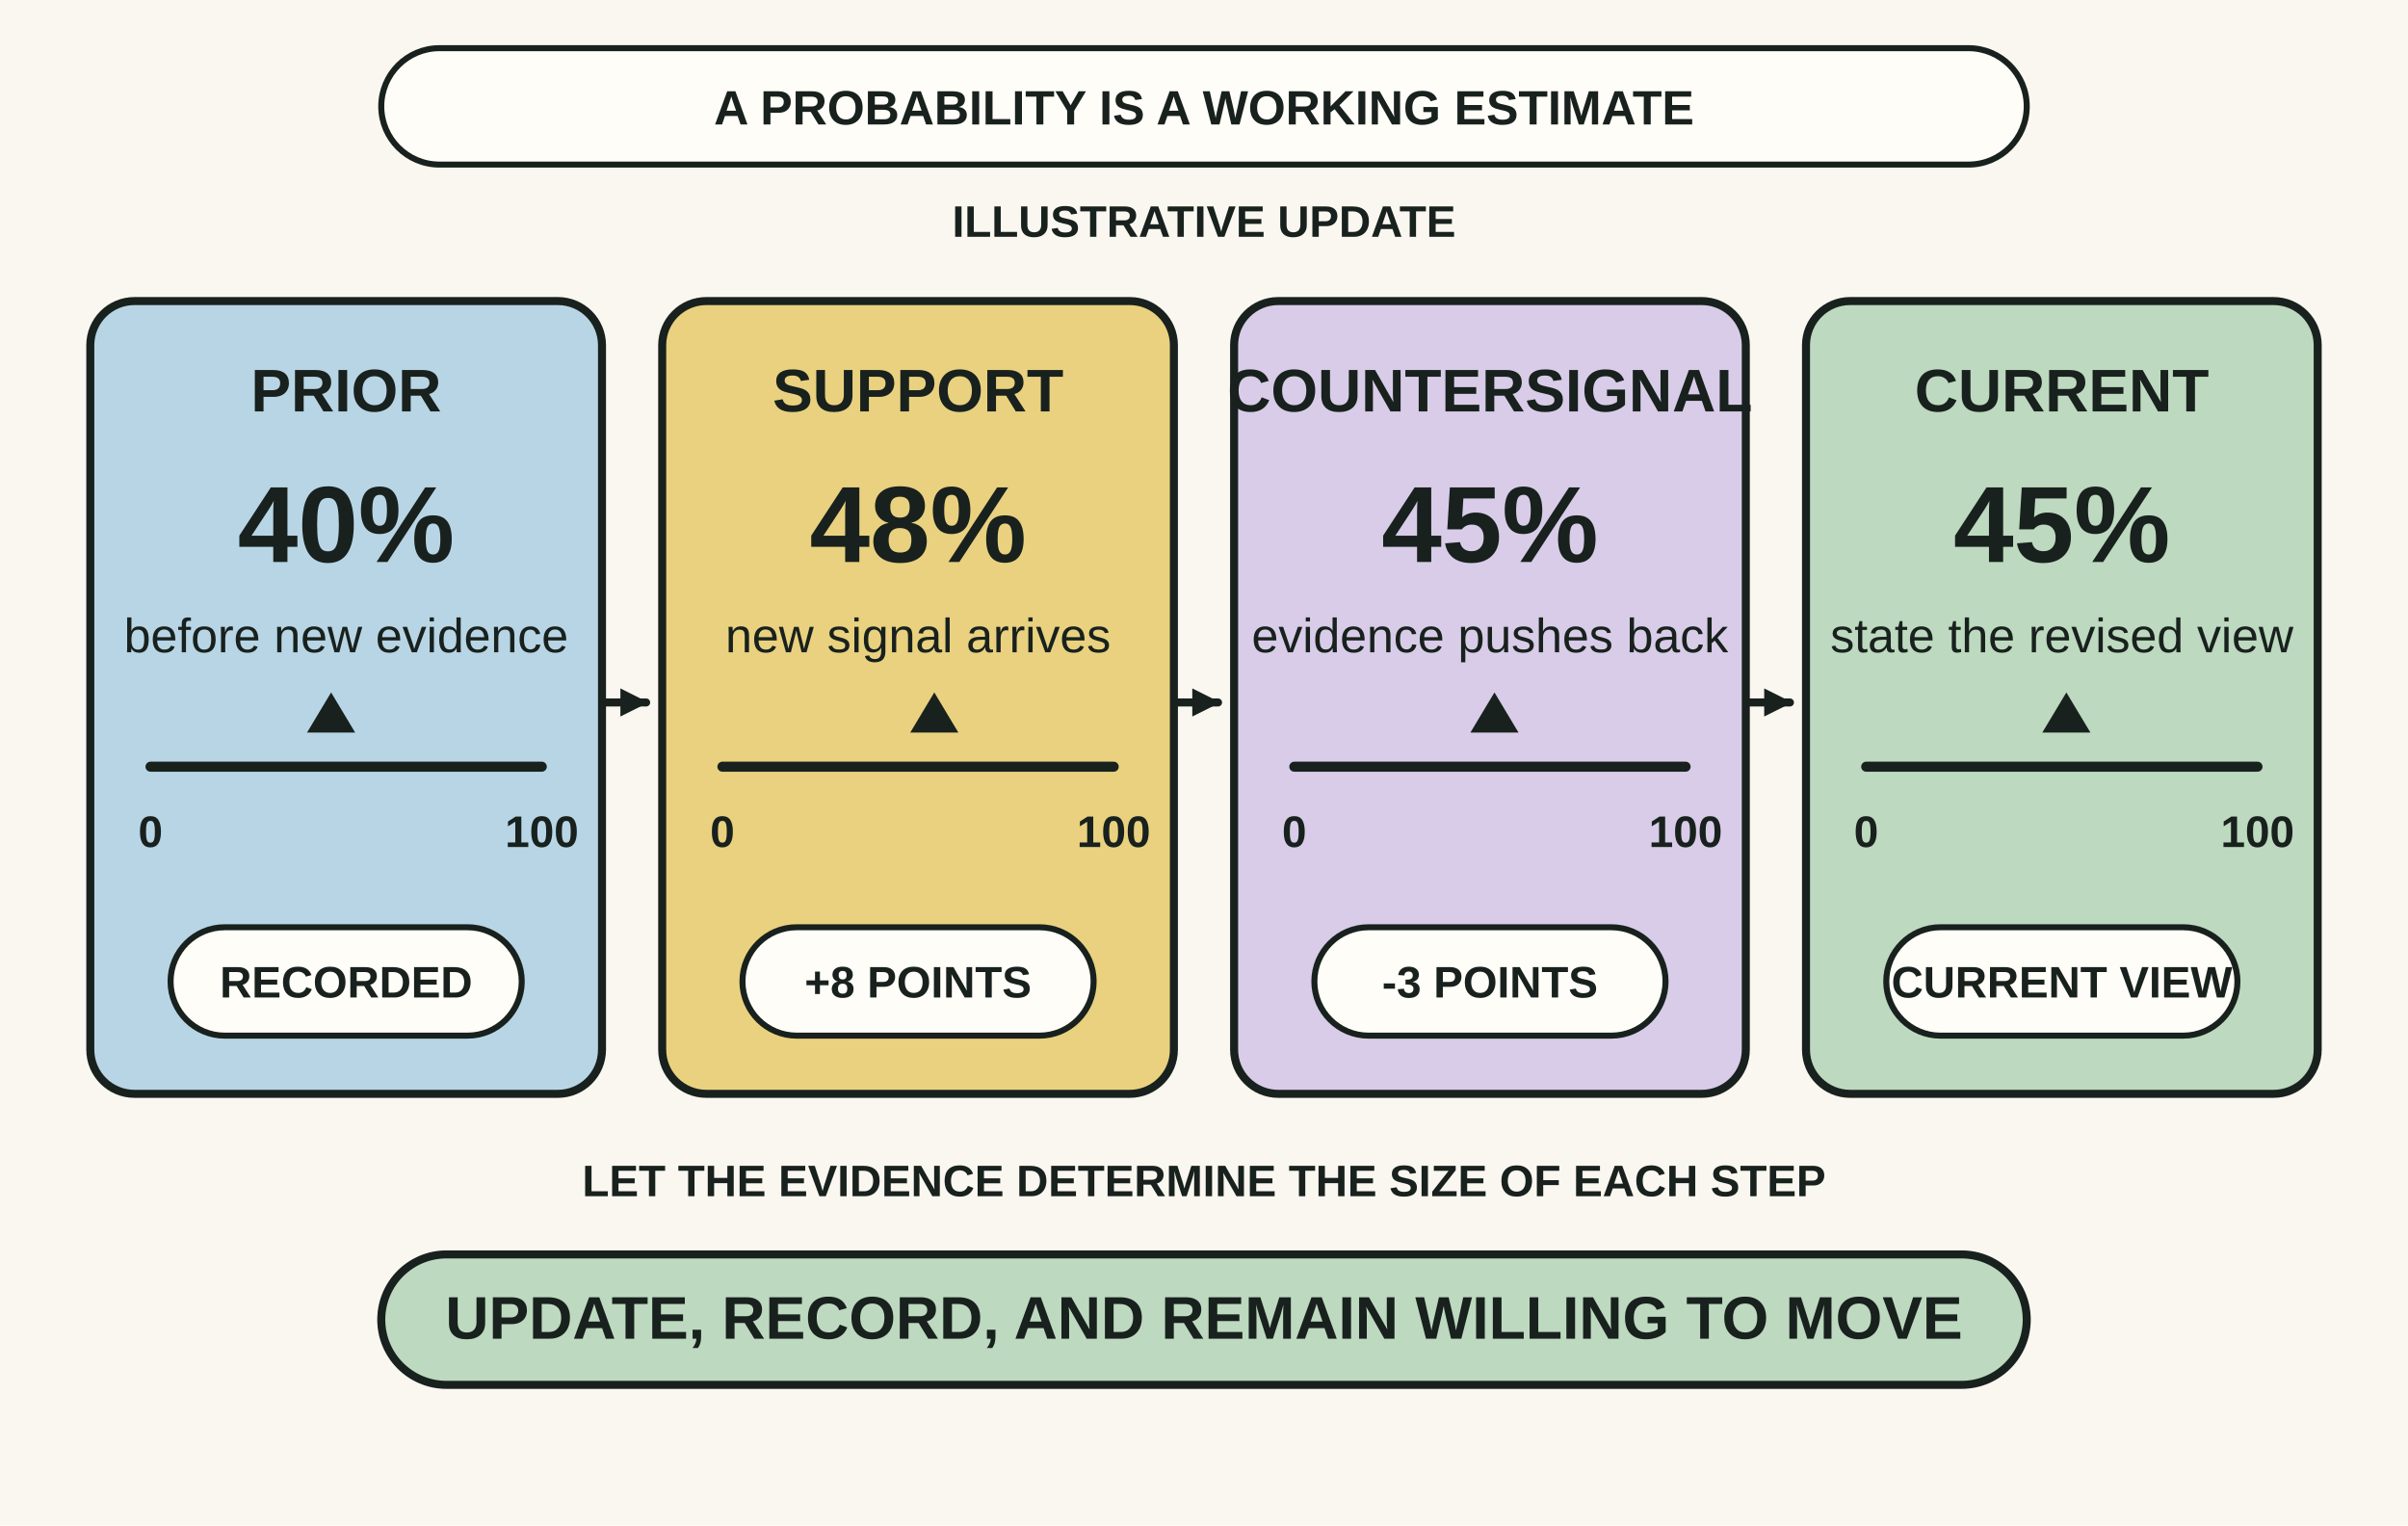
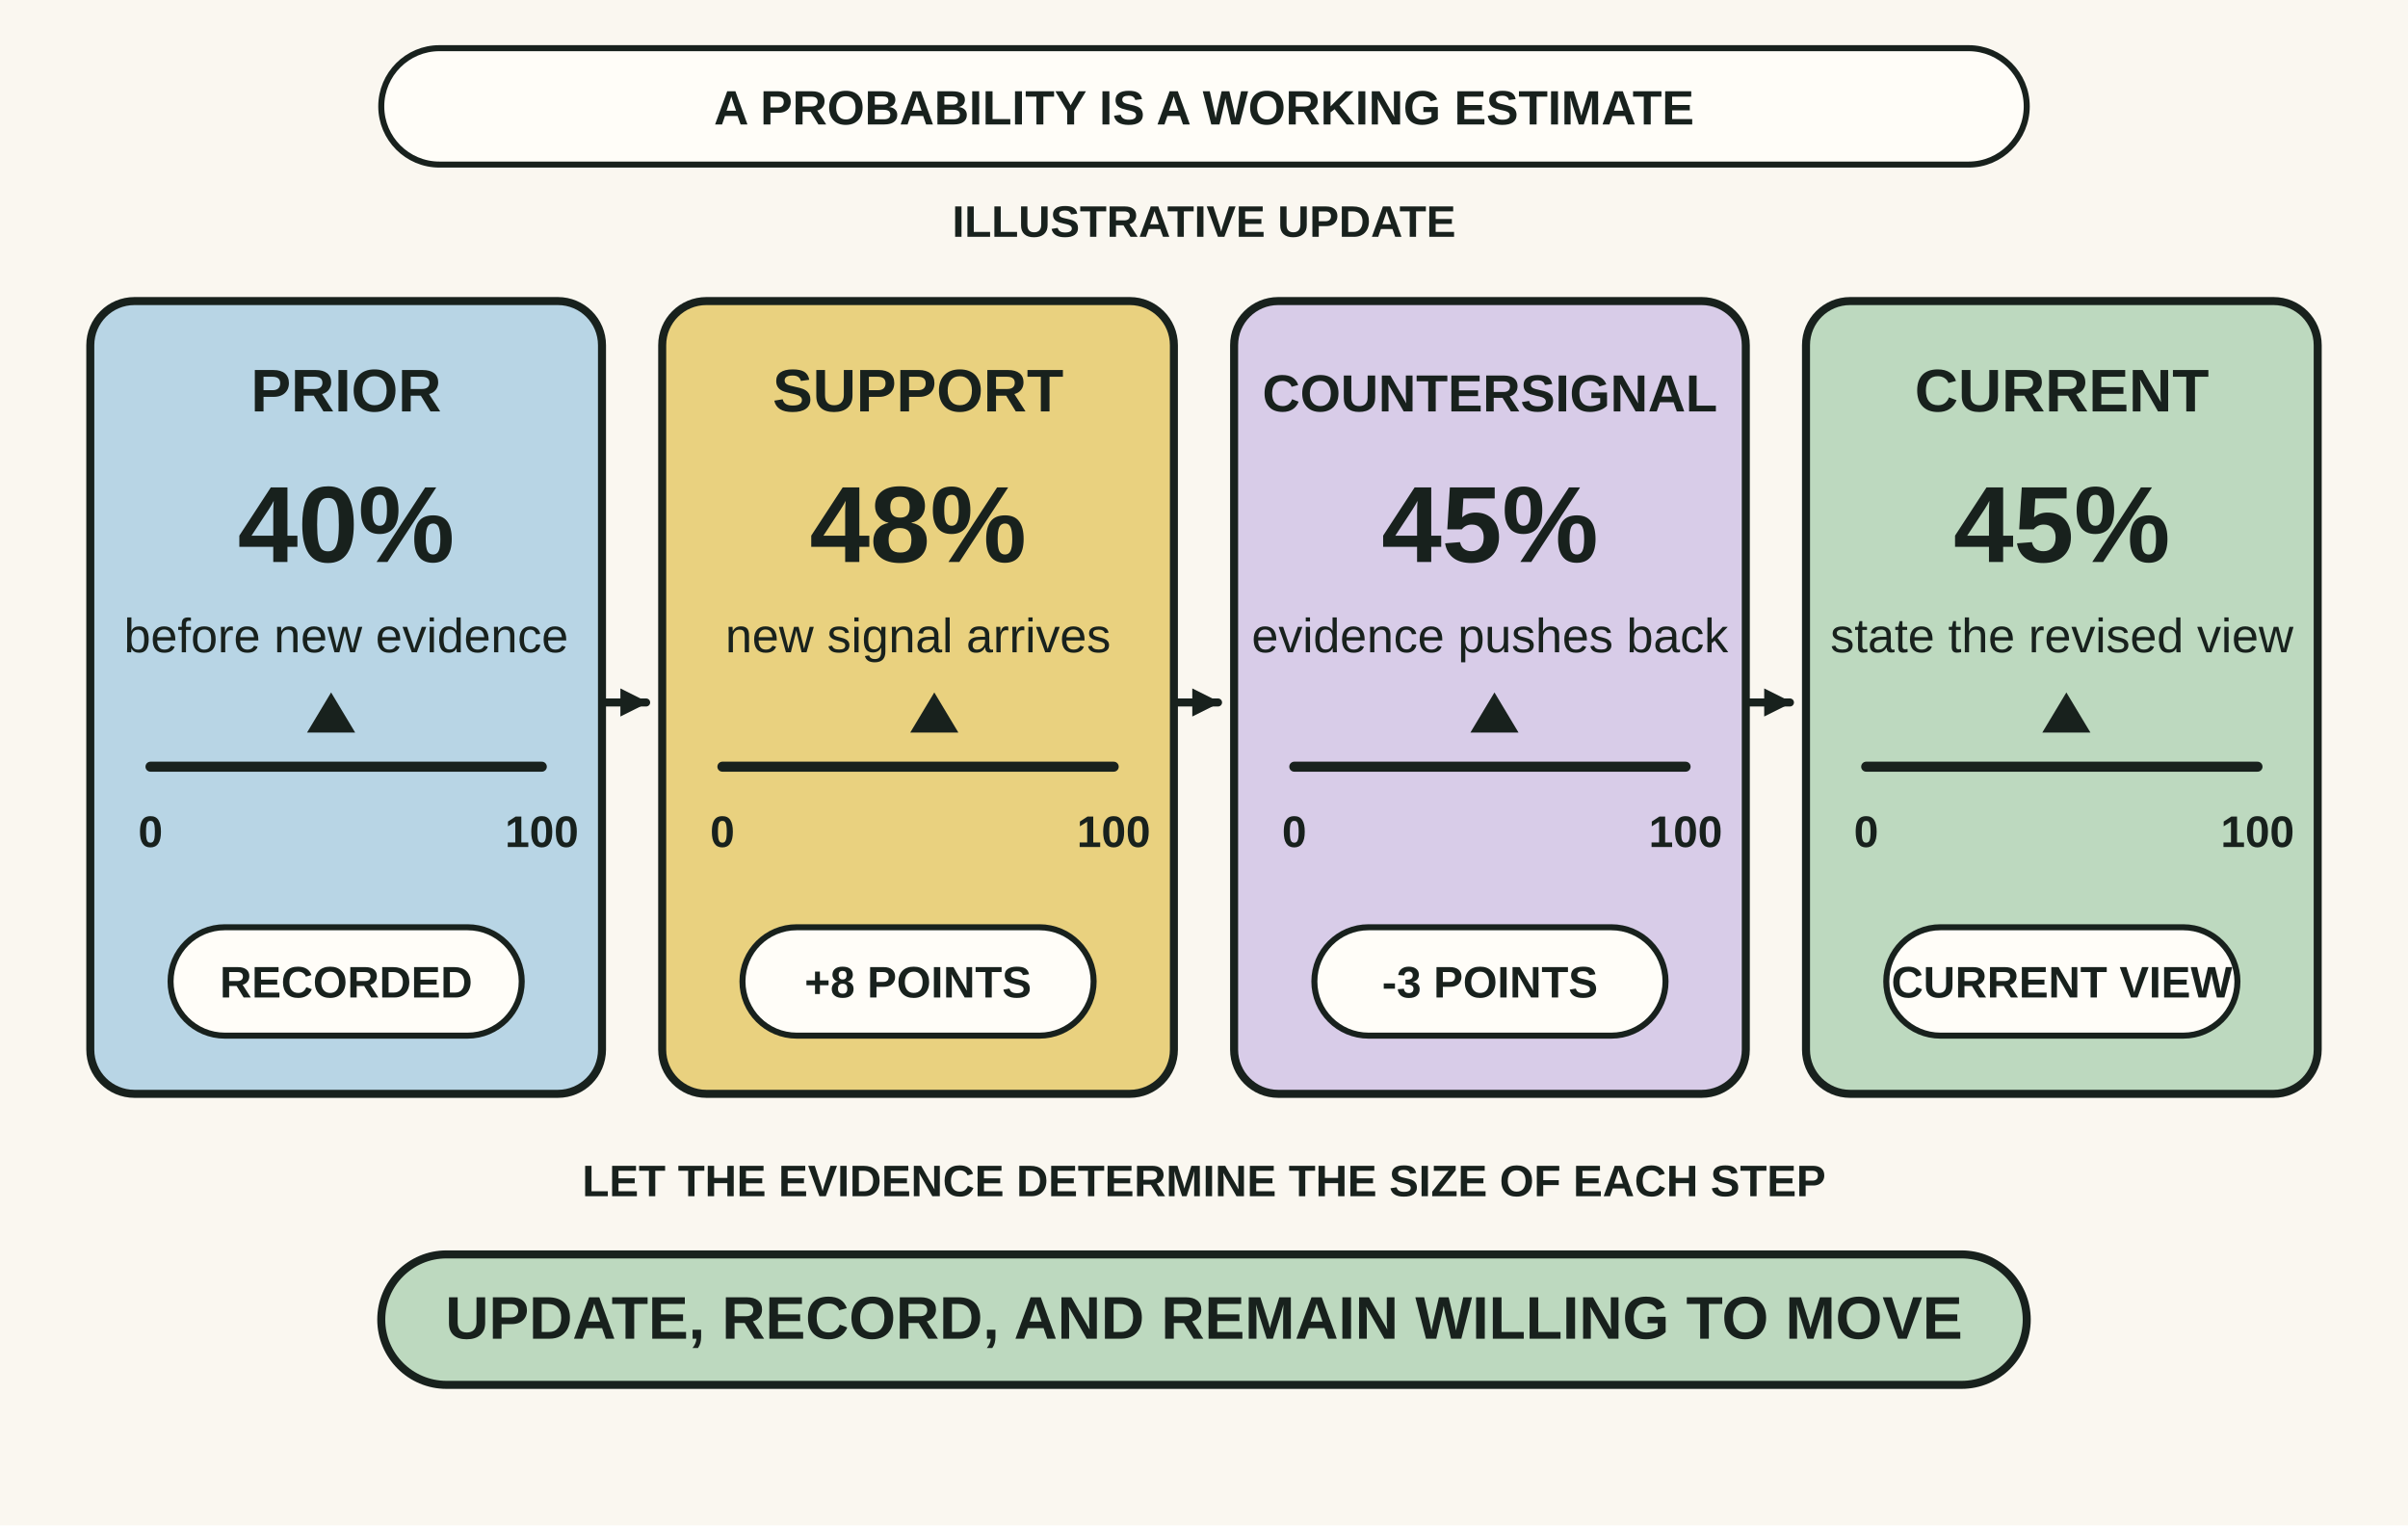
<svg xmlns="http://www.w3.org/2000/svg" viewBox="0 0 1200 760" role="img" aria-labelledby="superforecasting-update-title superforecasting-update-desc">
  <defs>
    <marker id="superforecasting-update-arrow" viewBox="0 0 12 12" refX="11" refY="6" markerWidth="14" markerHeight="14" markerUnits="userSpaceOnUse" orient="auto">
      <path d="M0 0L12 6L0 12Z" fill="#18211d" />
    </marker>
    <style>
      text { font-family: Arial, sans-serif; fill: #18211d; }
      .heading { font-size: 30px; font-weight: 700; }
+       .compact { font-size: 26px; font-weight: 700; }
      .number { font-size: 54px; font-weight: 700; }
      .body { font-size: 24px; }
      .small { font-size: 22px; font-weight: 700; }
      .card { stroke: #18211d; stroke-width: 4; }
      .line { fill: none; stroke: #18211d; stroke-width: 4; stroke-linecap: round; stroke-linejoin: round; }
    </style>
  </defs>
  <rect width="1200" height="760" fill="#faf7f0" />
  <rect x="190" y="24" width="820" height="58" rx="29" fill="#fffdf8" stroke="#18211d" stroke-width="3" />
  <text class="body" x="600" y="62" text-anchor="middle" font-weight="700">A PROBABILITY IS A WORKING ESTIMATE</text>
  <text class="small" x="600" y="118" text-anchor="middle">ILLUSTRATIVE UPDATE</text>
  <path class="line" d="M300 350H322" marker-end="url(#superforecasting-update-arrow)" />
  <path class="line" d="M585 350H607" marker-end="url(#superforecasting-update-arrow)" />
  <path class="line" d="M870 350H892" marker-end="url(#superforecasting-update-arrow)" />
  <rect class="card" x="45" y="150" width="255" height="395" rx="22" fill="#b8d5e5" />
  <text class="heading" x="172.5" y="205" text-anchor="middle">PRIOR</text>
  <text class="number" x="172.5" y="280" text-anchor="middle">40%</text>
  <text class="body" x="172.5" y="325" text-anchor="middle">before new evidence</text>
  <line x1="75" y1="382" x2="270" y2="382" stroke="#18211d" stroke-width="5" stroke-linecap="round" />
  <path d="M153 365L165 345L177 365Z" fill="#18211d" />
  <text class="small" x="75" y="422" text-anchor="middle">0</text>
  <text class="small" x="270" y="422" text-anchor="middle">100</text>
  <rect x="85" y="462" width="175" height="54" rx="27" fill="#fffdf8" stroke="#18211d" stroke-width="3" />
  <text class="small" x="172.5" y="497" text-anchor="middle">RECORDED</text>
  <rect class="card" x="330" y="150" width="255" height="395" rx="22" fill="#e9d17f" />
  <text class="heading" x="457.5" y="205" text-anchor="middle">SUPPORT</text>
  <text class="number" x="457.5" y="280" text-anchor="middle">48%</text>
  <text class="body" x="457.5" y="325" text-anchor="middle">new signal arrives</text>
  <line x1="360" y1="382" x2="555" y2="382" stroke="#18211d" stroke-width="5" stroke-linecap="round" />
  <path d="M453.6 365L465.6 345L477.6 365Z" fill="#18211d" />
  <text class="small" x="360" y="422" text-anchor="middle">0</text>
  <text class="small" x="555" y="422" text-anchor="middle">100</text>
  <rect x="370" y="462" width="175" height="54" rx="27" fill="#fffdf8" stroke="#18211d" stroke-width="3" />
  <text class="small" x="457.5" y="497" text-anchor="middle">+8 POINTS</text>
  <rect class="card" x="615" y="150" width="255" height="395" rx="22" fill="#d8cce8" />
-   <text class="heading" x="742.5" y="205" text-anchor="middle">COUNTERSIGNAL</text>
+   <text class="compact" x="742.5" y="205" text-anchor="middle">COUNTERSIGNAL</text>
  <text class="number" x="742.5" y="280" text-anchor="middle">45%</text>
  <text class="body" x="742.5" y="325" text-anchor="middle">evidence pushes back</text>
  <line x1="645" y1="382" x2="840" y2="382" stroke="#18211d" stroke-width="5" stroke-linecap="round" />
  <path d="M732.75 365L744.75 345L756.75 365Z" fill="#18211d" />
  <text class="small" x="645" y="422" text-anchor="middle">0</text>
  <text class="small" x="840" y="422" text-anchor="middle">100</text>
  <rect x="655" y="462" width="175" height="54" rx="27" fill="#fffdf8" stroke="#18211d" stroke-width="3" />
  <text class="small" x="742.5" y="497" text-anchor="middle">-3 POINTS</text>
  <rect class="card" x="900" y="150" width="255" height="395" rx="22" fill="#bdd9bf" />
  <text class="heading" x="1027.5" y="205" text-anchor="middle">CURRENT</text>
  <text class="number" x="1027.5" y="280" text-anchor="middle">45%</text>
  <text class="body" x="1027.5" y="325" text-anchor="middle">state the revised view</text>
  <line x1="930" y1="382" x2="1125" y2="382" stroke="#18211d" stroke-width="5" stroke-linecap="round" />
  <path d="M1017.75 365L1029.75 345L1041.75 365Z" fill="#18211d" />
  <text class="small" x="930" y="422" text-anchor="middle">0</text>
  <text class="small" x="1125" y="422" text-anchor="middle">100</text>
  <rect x="940" y="462" width="175" height="54" rx="27" fill="#fffdf8" stroke="#18211d" stroke-width="3" />
  <text class="small" x="1027.5" y="497" text-anchor="middle">CURRENT VIEW</text>
  <text class="small" x="600" y="596" text-anchor="middle">LET THE EVIDENCE DETERMINE THE SIZE OF EACH STEP</text>
  <rect class="card" x="190" y="625" width="820" height="65" rx="32.5" fill="#bdd9bf" />
  <text class="heading" x="600" y="667" text-anchor="middle">UPDATE, RECORD, AND REMAIN WILLING TO MOVE</text>
</svg>
